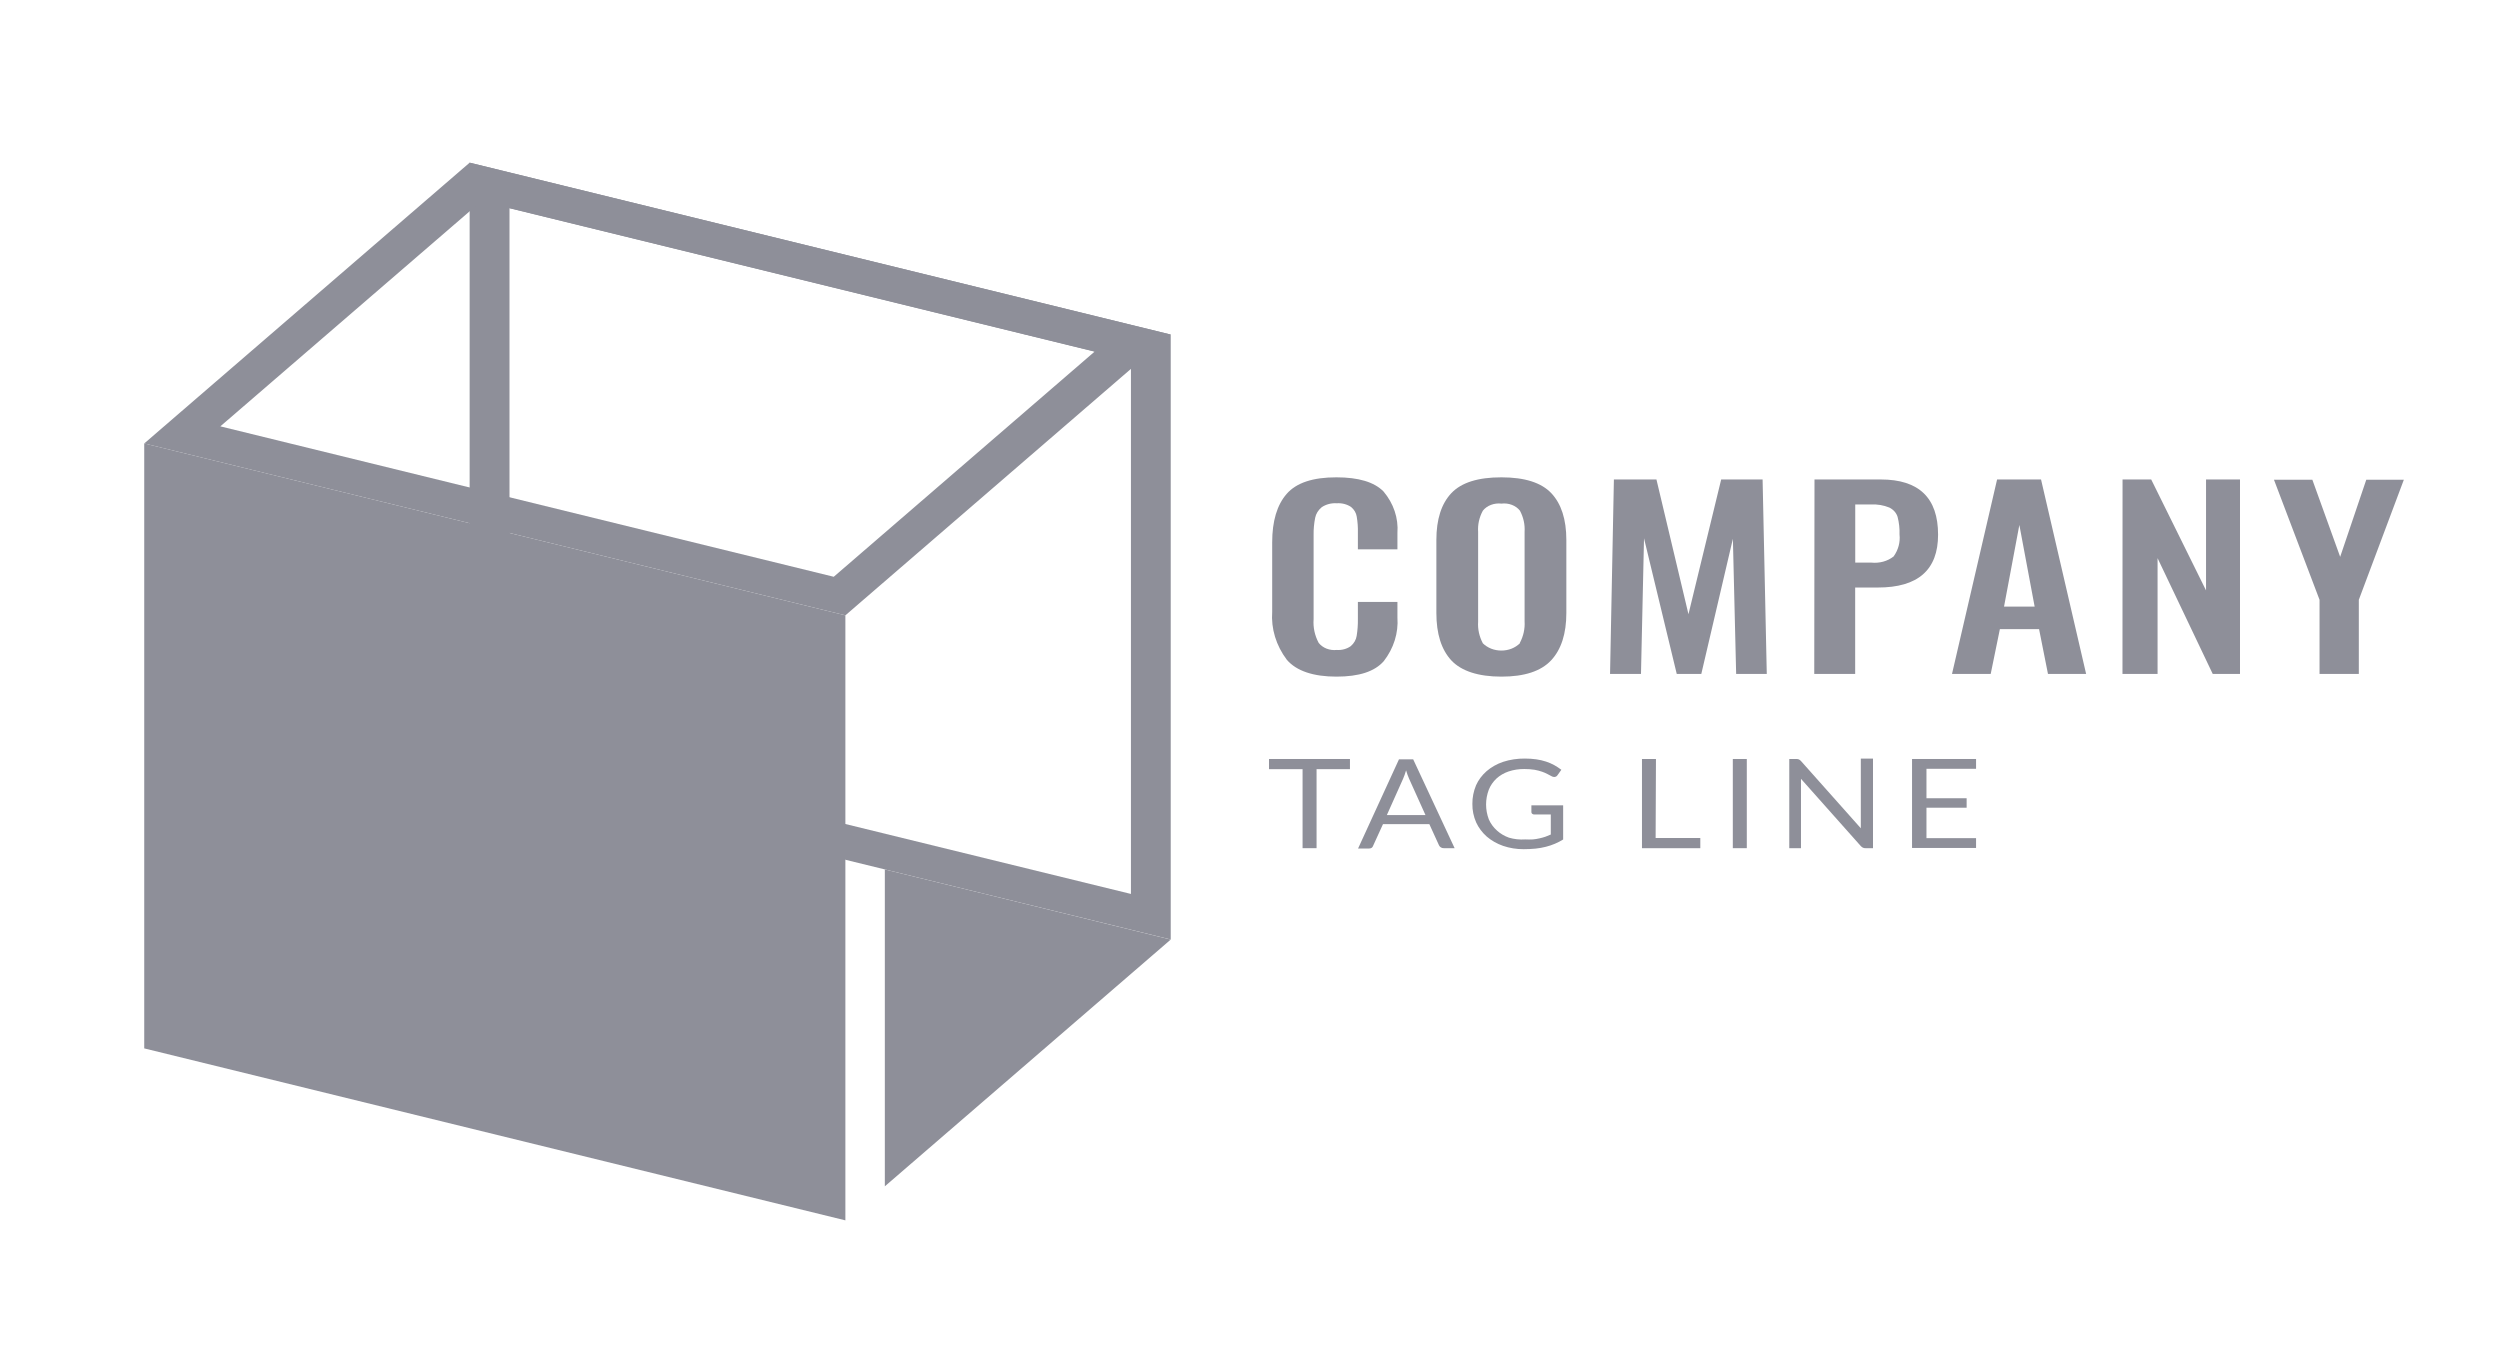
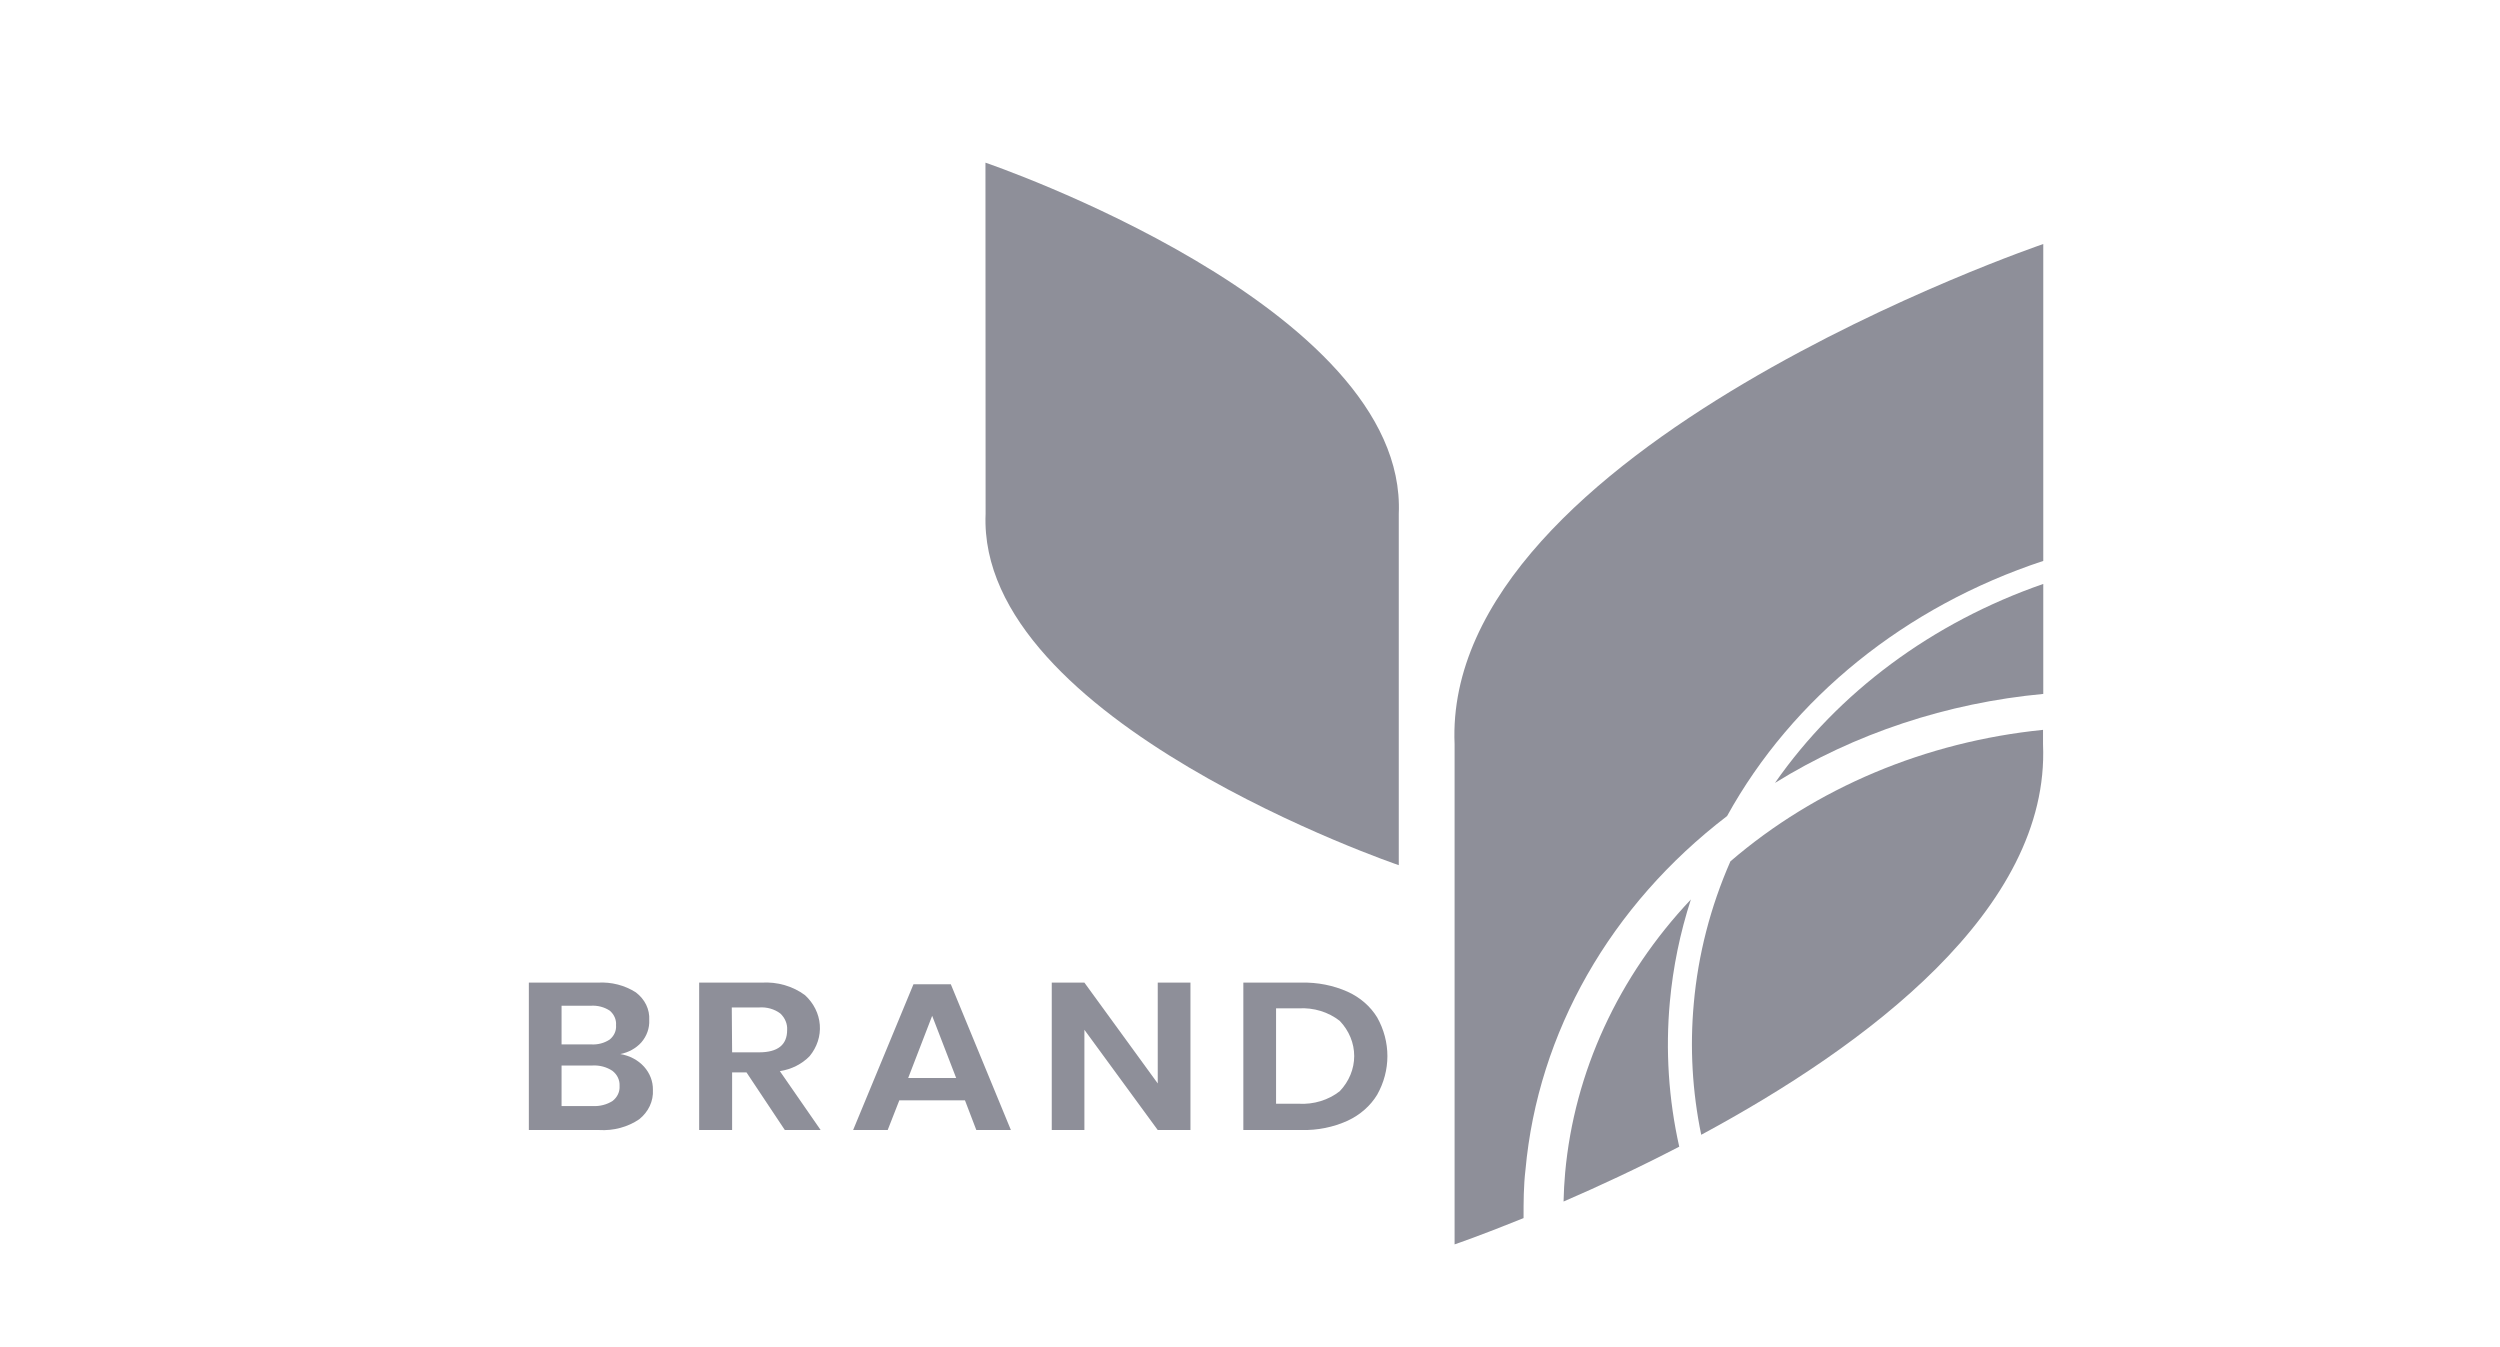
<svg xmlns="http://www.w3.org/2000/svg" width="104" height="56" viewBox="0 0 104 56" fill="none">
-   <path d="M53.529 27.443C53.085 26.852 52.873 26.154 52.923 25.451V22.563C52.923 21.678 53.124 21.005 53.526 20.545C53.928 20.084 54.618 19.855 55.596 19.857C56.515 19.857 57.168 20.053 57.554 20.445C57.975 20.945 58.179 21.556 58.133 22.172V22.851H56.488V22.164C56.494 21.939 56.478 21.714 56.44 21.491C56.417 21.339 56.334 21.198 56.206 21.091C56.037 20.977 55.824 20.921 55.61 20.936C55.384 20.921 55.161 20.98 54.983 21.1C54.84 21.218 54.744 21.372 54.711 21.541C54.664 21.776 54.642 22.015 54.646 22.255V25.76C54.62 26.098 54.693 26.436 54.857 26.744C54.939 26.848 55.053 26.931 55.185 26.983C55.318 27.034 55.465 27.054 55.61 27.038C55.82 27.053 56.029 26.996 56.192 26.879C56.326 26.764 56.412 26.615 56.437 26.453C56.475 26.221 56.492 25.986 56.488 25.751V25.04H58.133V25.689C58.179 26.332 57.979 26.97 57.564 27.505C57.186 27.934 56.542 28.148 55.596 28.148C54.65 28.148 53.934 27.919 53.529 27.443Z" fill="#8E8F99" />
-   <path d="M60.376 27.473C59.961 27.023 59.753 26.368 59.753 25.501V22.463C59.753 21.605 59.961 20.956 60.376 20.515C60.792 20.075 61.486 19.855 62.46 19.857C63.427 19.857 64.118 20.077 64.533 20.515C64.949 20.956 65.16 21.605 65.16 22.463V25.501C65.16 26.359 64.949 27.017 64.527 27.47C64.104 27.922 63.417 28.148 62.46 28.148C61.503 28.148 60.795 27.919 60.376 27.473ZM63.226 26.744C63.375 26.462 63.443 26.154 63.423 25.845V22.125C63.443 21.822 63.376 21.52 63.229 21.244C63.146 21.138 63.03 21.054 62.894 21.002C62.758 20.95 62.607 20.932 62.46 20.95C62.312 20.933 62.162 20.951 62.025 21.003C61.889 21.054 61.772 21.138 61.687 21.244C61.537 21.519 61.469 21.822 61.49 22.125V25.863C61.469 26.172 61.537 26.48 61.687 26.762C61.783 26.856 61.901 26.932 62.034 26.985C62.167 27.037 62.311 27.063 62.457 27.063C62.602 27.063 62.746 27.037 62.879 26.985C63.012 26.932 63.13 26.856 63.226 26.762V26.744Z" fill="#8E8F99" />
-   <path d="M67.138 19.946H68.908L70.24 25.551L71.601 19.946H73.324L73.498 28.037H72.224L72.088 22.414L70.774 28.037H69.753L68.391 22.393L68.265 28.037H66.978L67.138 19.946Z" fill="#8E8F99" />
-   <path d="M75.483 19.946H78.241C79.829 19.946 80.624 20.712 80.624 22.243C80.624 23.71 79.787 24.443 78.115 24.441H77.175V28.037H75.473L75.483 19.946ZM77.839 23.404C78.007 23.422 78.178 23.409 78.34 23.365C78.501 23.321 78.65 23.247 78.775 23.148C78.97 22.875 79.056 22.554 79.02 22.235C79.029 21.988 79.002 21.741 78.939 21.5C78.914 21.42 78.872 21.344 78.813 21.278C78.755 21.212 78.682 21.157 78.598 21.115C78.362 21.017 78.101 20.973 77.839 20.986H77.178V23.404H77.839Z" fill="#8E8F99" />
-   <path d="M83.079 19.946H84.907L86.783 28.037H85.196L84.825 26.171H83.195L82.813 28.037H81.203L83.079 19.946ZM84.641 25.234L84.005 21.838L83.368 25.234H84.641Z" fill="#8E8F99" />
-   <path d="M88.298 19.946H89.49L91.771 24.561V19.946H93.184V28.037H92.05L89.755 23.219V28.037H88.295L88.298 19.946Z" fill="#8E8F99" />
-   <path d="M96.493 24.952L94.597 19.957H96.194L97.351 23.165L98.437 19.957H100L98.127 24.952V28.036H96.493V24.952Z" fill="#8E8F99" />
-   <path d="M56.158 31.574V31.997H54.769V35.284H54.187V31.997H52.791V31.574H56.158Z" fill="#8E8F99" />
-   <path d="M60.512 35.284H60.063C60.017 35.287 59.972 35.274 59.937 35.249C59.903 35.228 59.877 35.198 59.862 35.164L59.46 34.283H57.533L57.131 35.164C57.12 35.201 57.099 35.235 57.07 35.264C57.035 35.288 56.99 35.301 56.944 35.299H56.495L58.197 31.589H58.789L60.512 35.284ZM57.693 33.907H59.3L58.619 32.397C58.569 32.282 58.527 32.166 58.493 32.047C58.469 32.117 58.449 32.185 58.429 32.244L58.367 32.4L57.693 33.907Z" fill="#8E8F99" />
-   <path d="M63.447 34.92C63.554 34.925 63.661 34.925 63.767 34.92C63.859 34.912 63.95 34.897 64.04 34.876C64.123 34.858 64.205 34.836 64.285 34.809C64.36 34.782 64.435 34.75 64.513 34.717V33.883H63.832C63.815 33.884 63.798 33.882 63.782 33.877C63.767 33.871 63.752 33.864 63.74 33.854C63.729 33.845 63.72 33.835 63.714 33.823C63.708 33.812 63.705 33.799 63.706 33.786V33.501H65.027V34.923C64.919 34.99 64.805 35.049 64.686 35.099C64.565 35.151 64.439 35.193 64.309 35.226C64.169 35.261 64.027 35.287 63.883 35.302C63.718 35.318 63.552 35.326 63.386 35.326C63.092 35.328 62.801 35.281 62.528 35.188C62.273 35.099 62.041 34.967 61.847 34.8C61.657 34.63 61.508 34.431 61.408 34.212C61.3 33.966 61.247 33.705 61.251 33.442C61.248 33.178 61.3 32.915 61.404 32.667C61.502 32.447 61.652 32.247 61.844 32.079C62.038 31.912 62.27 31.781 62.525 31.694C62.816 31.599 63.126 31.553 63.437 31.556C63.596 31.556 63.754 31.567 63.91 31.588C64.049 31.608 64.184 31.639 64.315 31.682C64.434 31.721 64.549 31.77 64.656 31.829C64.76 31.887 64.859 31.952 64.952 32.023L64.789 32.252C64.776 32.273 64.757 32.291 64.733 32.303C64.71 32.316 64.683 32.322 64.656 32.323C64.618 32.322 64.582 32.312 64.55 32.293C64.499 32.27 64.445 32.241 64.383 32.205C64.311 32.166 64.235 32.133 64.155 32.105C64.054 32.07 63.949 32.043 63.842 32.023C63.7 32.001 63.555 31.99 63.41 31.991C63.185 31.989 62.962 32.024 62.753 32.094C62.563 32.159 62.392 32.26 62.252 32.388C62.111 32.521 62.003 32.678 61.935 32.849C61.783 33.251 61.783 33.684 61.935 34.086C62.01 34.26 62.126 34.419 62.276 34.553C62.416 34.68 62.585 34.78 62.773 34.847C62.99 34.911 63.219 34.936 63.447 34.92Z" fill="#8E8F99" />
-   <path d="M68.874 34.861H70.733V35.284H68.306V31.574H68.888L68.874 34.861Z" fill="#8E8F99" />
-   <path d="M72.667 35.284H72.085V31.574H72.667V35.284Z" fill="#8E8F99" />
-   <path d="M74.832 31.591C74.867 31.608 74.897 31.631 74.921 31.659L77.41 34.456C77.406 34.412 77.406 34.368 77.41 34.324C77.41 34.283 77.41 34.241 77.41 34.203V31.559H77.917V35.285H77.624C77.581 35.288 77.537 35.28 77.498 35.264C77.463 35.245 77.432 35.221 77.406 35.193L74.921 32.399C74.921 32.443 74.921 32.484 74.921 32.526C74.921 32.567 74.921 32.605 74.921 32.64V35.285H74.434V31.574H74.737C74.77 31.574 74.802 31.58 74.832 31.591Z" fill="#8E8F99" />
-   <path d="M82.204 31.574V31.982H80.141V33.207H81.812V33.601H80.141V34.867H82.204V35.275H79.541V31.574H82.204Z" fill="#8E8F99" />
-   <path d="M21.195 8.659L47.047 14.993V37.188L21.195 30.857V8.659ZM19.537 6.767V31.935L48.702 39.083V13.918L19.537 6.767Z" fill="#8E8F99" />
-   <path d="M35.168 50.767L6 43.613V18.447L35.168 25.598V50.767Z" fill="#8E8F99" />
-   <path d="M20.02 8.374L45.535 14.628L34.684 23.994L9.166 17.736L20.02 8.374ZM19.537 6.767L6 18.448L35.168 25.598L48.702 13.917L19.537 6.767Z" fill="#8E8F99" />
-   <path d="M36.809 49.351L48.702 39.086L36.809 36.169V49.351Z" fill="#8E8F99" />
+   <path d="M26.792 44.373C27.037 44.647 27.168 44.989 27.161 45.341C27.174 45.57 27.129 45.799 27.03 46.011C26.931 46.222 26.78 46.411 26.589 46.563C26.112 46.887 25.521 47.046 24.925 47.009H22V40.877H24.865C25.431 40.843 25.992 40.987 26.453 41.284C26.637 41.424 26.784 41.6 26.881 41.799C26.977 41.998 27.021 42.215 27.008 42.432C27.025 42.77 26.907 43.103 26.675 43.369C26.453 43.613 26.146 43.782 25.804 43.849C26.192 43.913 26.542 44.098 26.792 44.373ZM23.361 43.447H24.586C24.864 43.466 25.14 43.394 25.364 43.244C25.456 43.169 25.528 43.075 25.573 42.972C25.619 42.868 25.637 42.756 25.627 42.645C25.636 42.533 25.617 42.422 25.572 42.319C25.527 42.215 25.457 42.122 25.368 42.045C25.137 41.891 24.852 41.818 24.566 41.839H23.361V43.447ZM25.484 45.799C25.582 45.722 25.66 45.626 25.71 45.518C25.76 45.41 25.782 45.293 25.774 45.176C25.781 45.058 25.758 44.939 25.707 44.83C25.656 44.721 25.577 44.624 25.477 44.547C25.238 44.387 24.943 44.308 24.645 44.325H23.361V46.012H24.662C24.955 46.027 25.245 45.952 25.484 45.799Z" fill="#8E8F99" />
+   <path d="M32.649 47.009L31.055 44.613H30.456V47.009H29.085V40.877H31.68C32.335 40.836 32.981 41.022 33.487 41.398C33.85 41.731 34.069 42.17 34.104 42.635C34.14 43.1 33.989 43.561 33.68 43.936C33.36 44.266 32.923 44.486 32.442 44.559L34.139 47.009H32.649ZM30.456 43.777H31.577C32.356 43.777 32.745 43.467 32.745 42.848C32.753 42.722 32.732 42.595 32.682 42.477C32.633 42.358 32.557 42.25 32.459 42.159C32.213 41.975 31.896 41.886 31.577 41.91H30.442L30.456 43.777Z" fill="#8E8F99" />
+   <path d="M40.143 45.775H37.411L36.928 47.009H35.49L38 40.946H39.554L42.053 47.009H40.615L40.143 45.775ZM39.777 44.846L38.778 42.258L37.78 44.846H39.777Z" fill="#8E8F99" />
+   <path d="M49.523 47.009H48.162L45.111 42.839V47.009H43.753V40.877H45.111L48.162 45.071V40.877H49.523V47.009Z" fill="#8E8F99" />
+   <path d="M57.29 45.541C57.009 46.005 56.58 46.381 56.059 46.623C55.467 46.892 54.809 47.025 54.146 47.009H51.723V40.877H54.146C54.808 40.861 55.465 40.991 56.059 41.255C56.58 41.491 57.009 41.864 57.29 42.324C57.57 42.823 57.716 43.374 57.716 43.933C57.716 44.492 57.57 45.043 57.29 45.541ZM55.733 45.395C56.121 44.987 56.335 44.468 56.335 43.931C56.335 43.394 56.121 42.875 55.733 42.468C55.263 42.099 54.651 41.911 54.029 41.947H53.084V45.916H54.029C54.651 45.951 55.263 45.764 55.733 45.395Z" fill="#8E8F99" />
+   <path d="M40.995 6.767C40.995 6.767 58.561 12.737 58.189 21.377V35.991C58.189 35.991 40.635 30.017 41.001 21.377L40.995 6.767Z" fill="#8E8F99" />
+   <path d="M73.839 32.569C77.156 30.514 80.994 29.241 85 28.867V24.292C80.384 25.893 76.469 28.797 73.839 32.569Z" fill="#8E8F99" />
+   <path d="M71.846 33.948C74.561 29.025 79.269 25.227 85 23.334V10.152C85 10.152 59.982 18.657 60.511 30.961V51.767C60.511 51.767 61.626 51.386 63.38 50.673C63.38 50.008 63.38 49.337 63.46 48.663C63.978 42.951 66.994 37.658 71.846 33.948Z" fill="#8E8F99" />
+   <path d="M69.466 41.677C69.598 40.234 69.891 38.807 70.341 37.417C67.32 40.621 65.491 44.597 65.11 48.786C65.074 49.181 65.054 49.577 65.044 49.984C66.465 49.37 68.119 48.603 69.856 47.702C69.412 45.72 69.281 43.692 69.466 41.677Z" fill="#8E8F99" />
+   <path d="M70.461 41.752C70.295 43.575 70.399 45.409 70.771 47.207C77.606 43.525 85.286 37.836 84.99 30.961V30.362C80.107 30.854 75.538 32.776 71.985 35.832C71.154 37.726 70.64 39.721 70.461 41.752Z" fill="#8E8F99" />
</svg>
